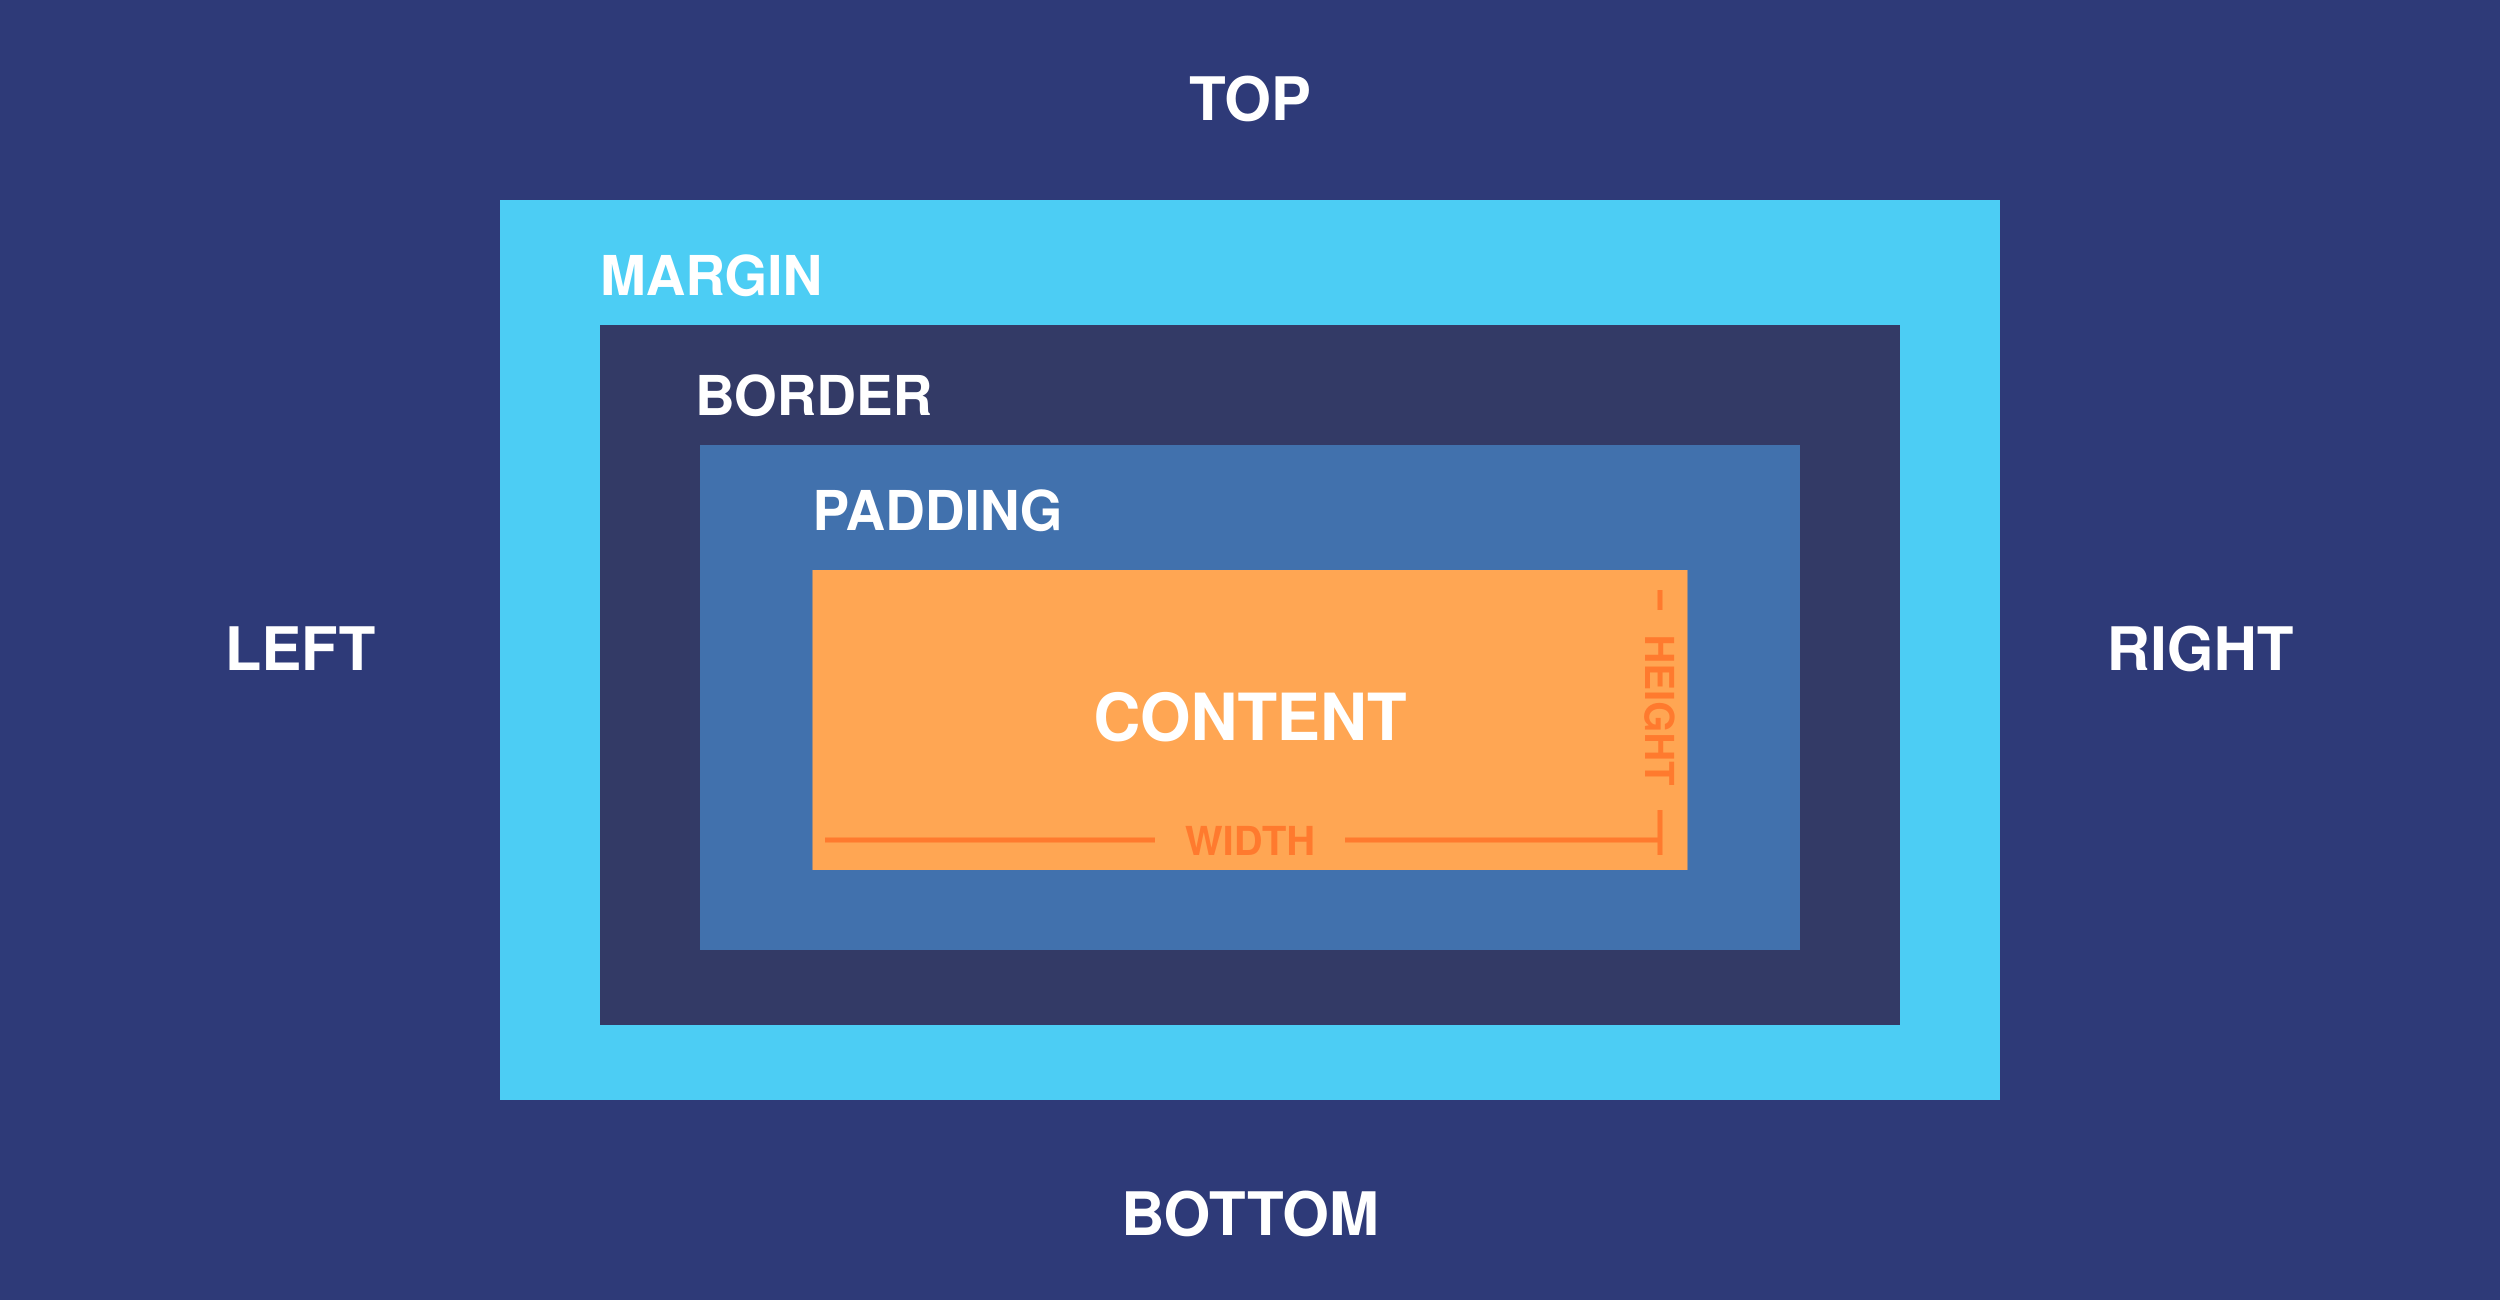
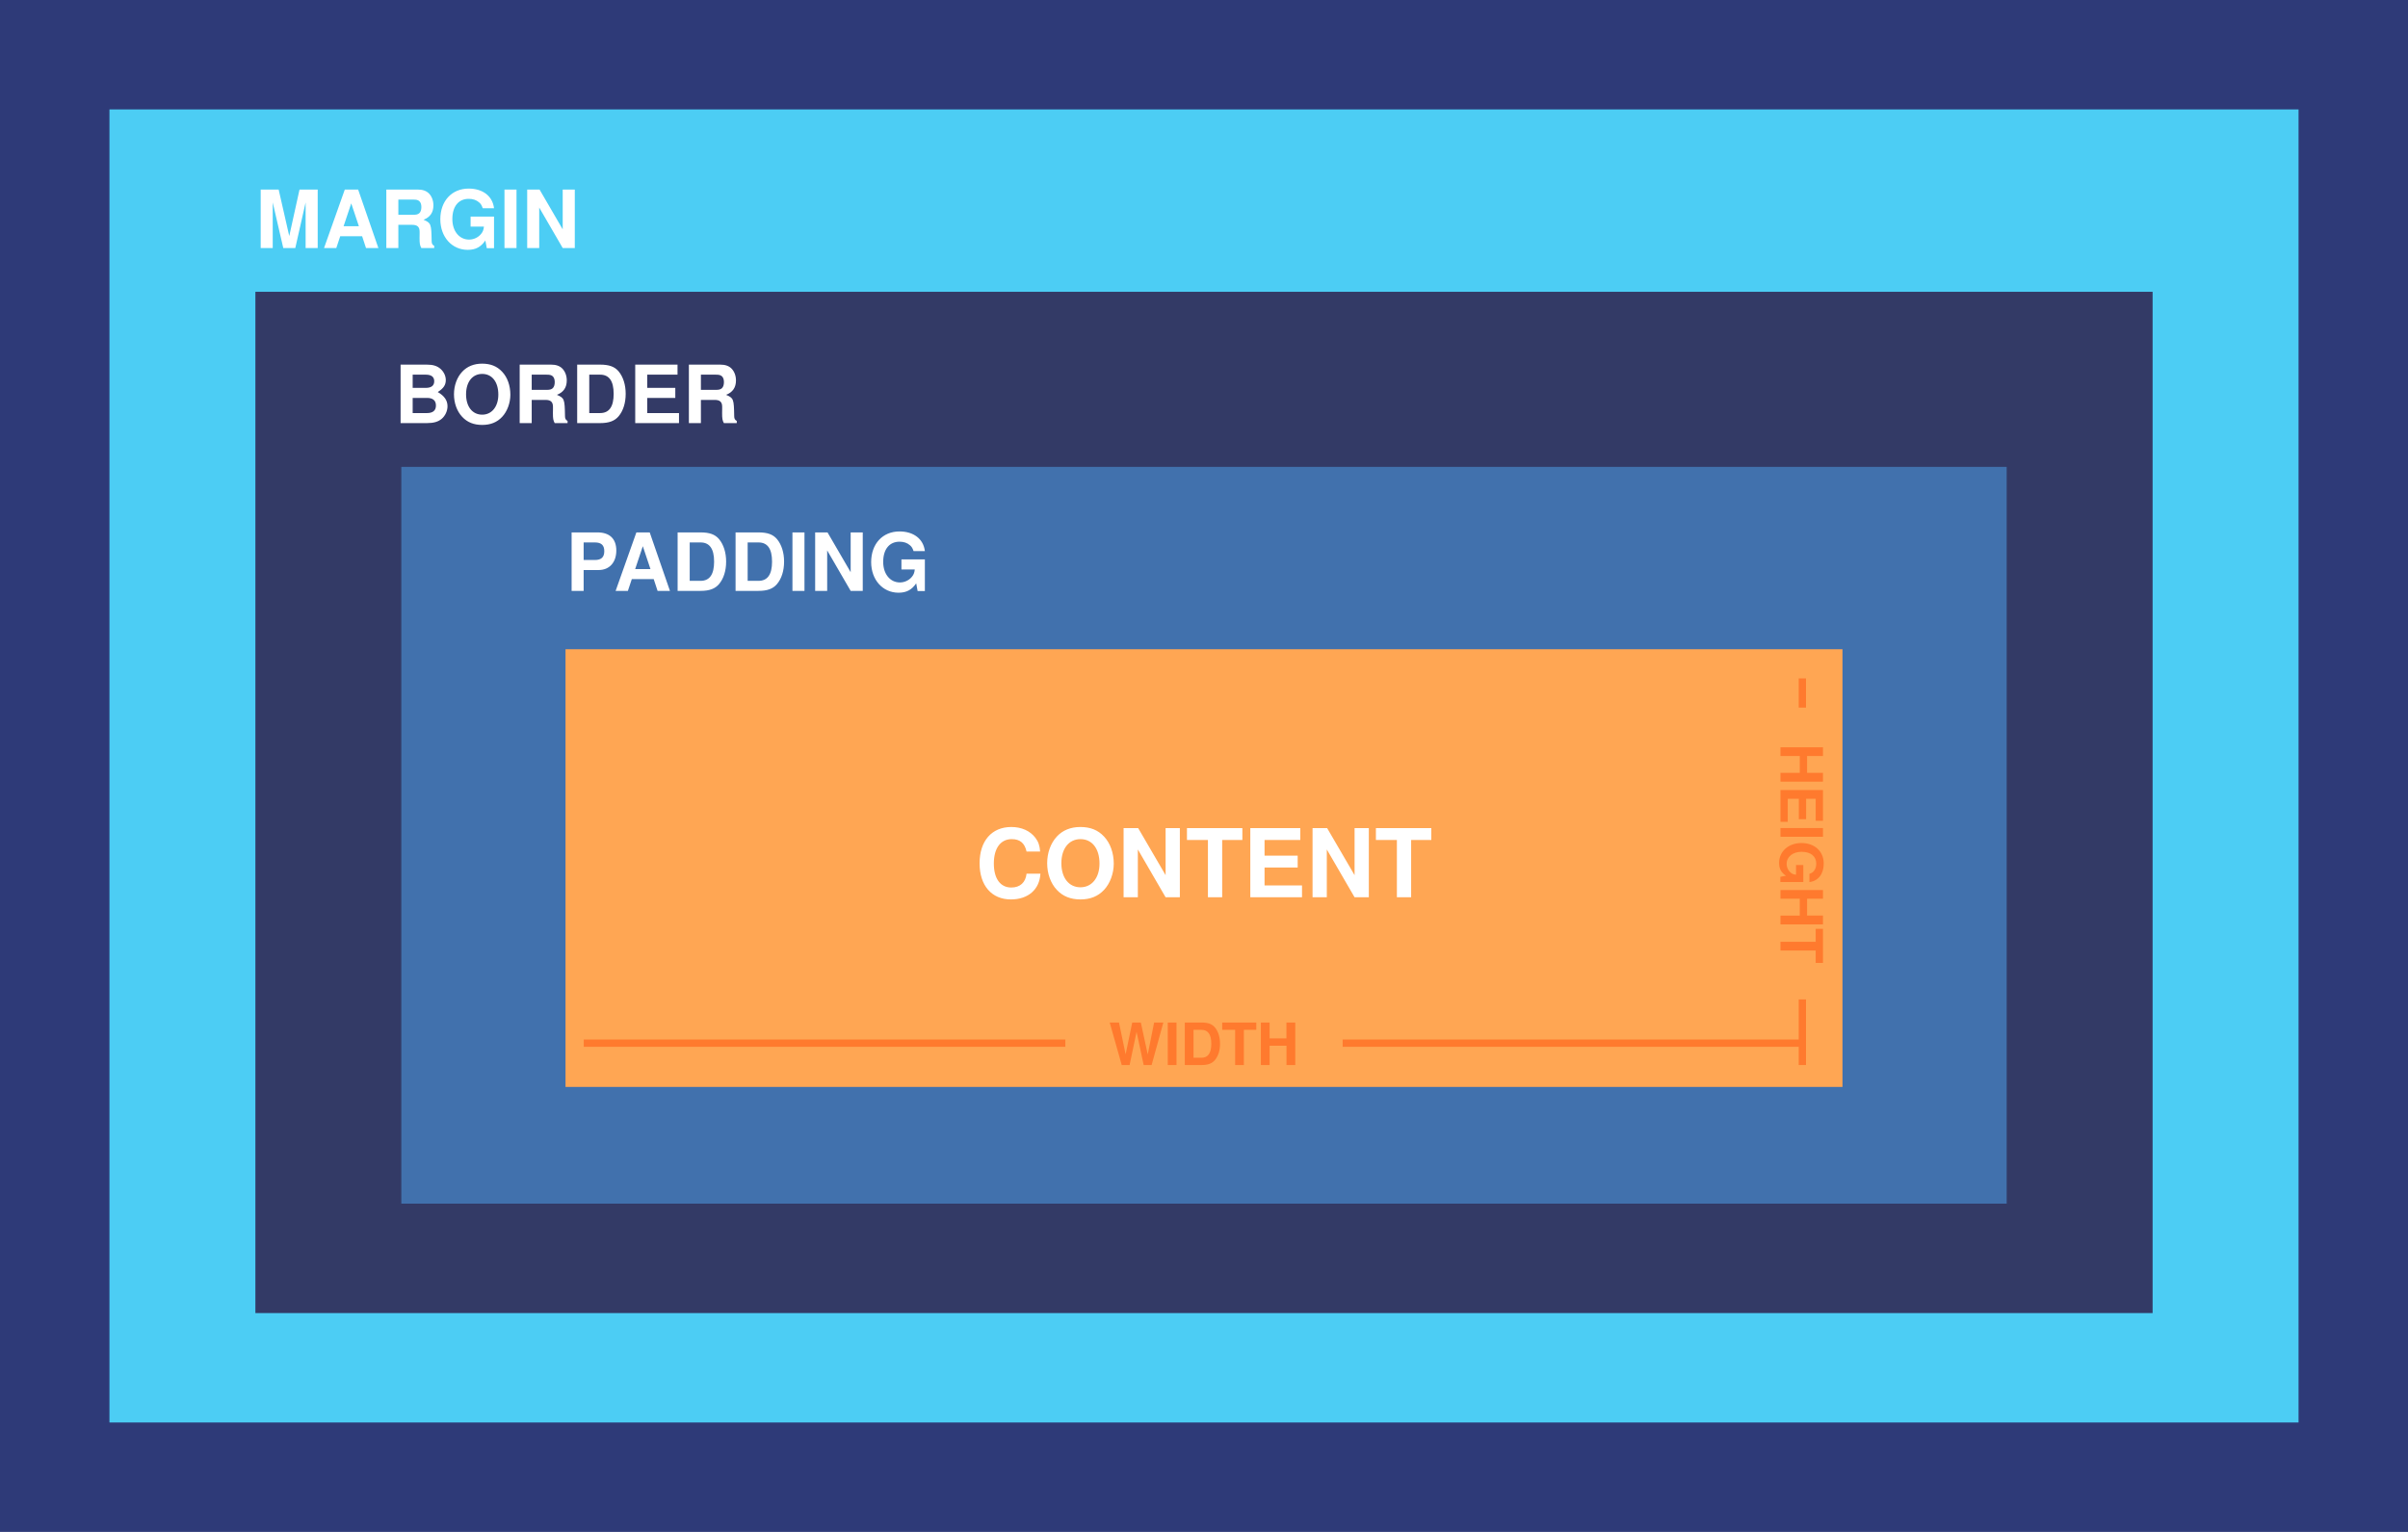
- <svg xmlns="http://www.w3.org/2000/svg" viewBox="0 0 1000 520" font-family="Helvetica, Arial, sans-serif" font-weight="700">
-   <rect width="1000" height="520" fill="#2e3a78" />
-   <text x="500" y="48" fill="#fff" font-size="24" text-anchor="middle">TOP</text>
-   <text x="500" y="494" fill="#fff" font-size="24" text-anchor="middle">BOTTOM</text>
-   <text x="120" y="268" fill="#fff" font-size="24" text-anchor="middle">LEFT</text>
-   <text x="880" y="268" fill="#fff" font-size="24" text-anchor="middle">RIGHT</text>
+ <svg xmlns="http://www.w3.org/2000/svg" viewBox="170 50 660 420" font-family="Helvetica, Arial, sans-serif" font-weight="700">
+   <rect x="170" y="50" width="660" height="420" fill="#2e3a78" />
  <rect x="200" y="80" width="600" height="360" fill="#4ccdf4" />
  <text x="240" y="118" fill="#fff" font-size="22">MARGIN</text>
  <rect x="240" y="130" width="520" height="280" fill="#333a66" />
  <text x="278" y="166" fill="#fff" font-size="22">BORDER</text>
  <rect x="280" y="178" width="440" height="202" fill="#4171ad" />
  <text x="325" y="212" fill="#fff" font-size="22">PADDING</text>
  <rect x="325" y="228" width="350" height="120" fill="#ffa653" />
  <text x="500" y="296" fill="#fff" font-size="26" text-anchor="middle">CONTENT</text>
  <line x1="330" y1="336" x2="462" y2="336" stroke="#ff7a2e" stroke-width="2" />
  <line x1="538" y1="336" x2="664" y2="336" stroke="#ff7a2e" stroke-width="2" />
  <text x="500" y="342" fill="#ff7a2e" font-size="16" text-anchor="middle">WIDTH</text>
  <line x1="664" y1="236" x2="664" y2="244" stroke="#ff7a2e" stroke-width="2" />
  <line x1="664" y1="324" x2="664" y2="342" stroke="#ff7a2e" stroke-width="2" />
  <text x="0" y="0" fill="#ff7a2e" font-size="16" text-anchor="middle" transform="translate(658 284) rotate(90)">HEIGHT</text>
</svg>
